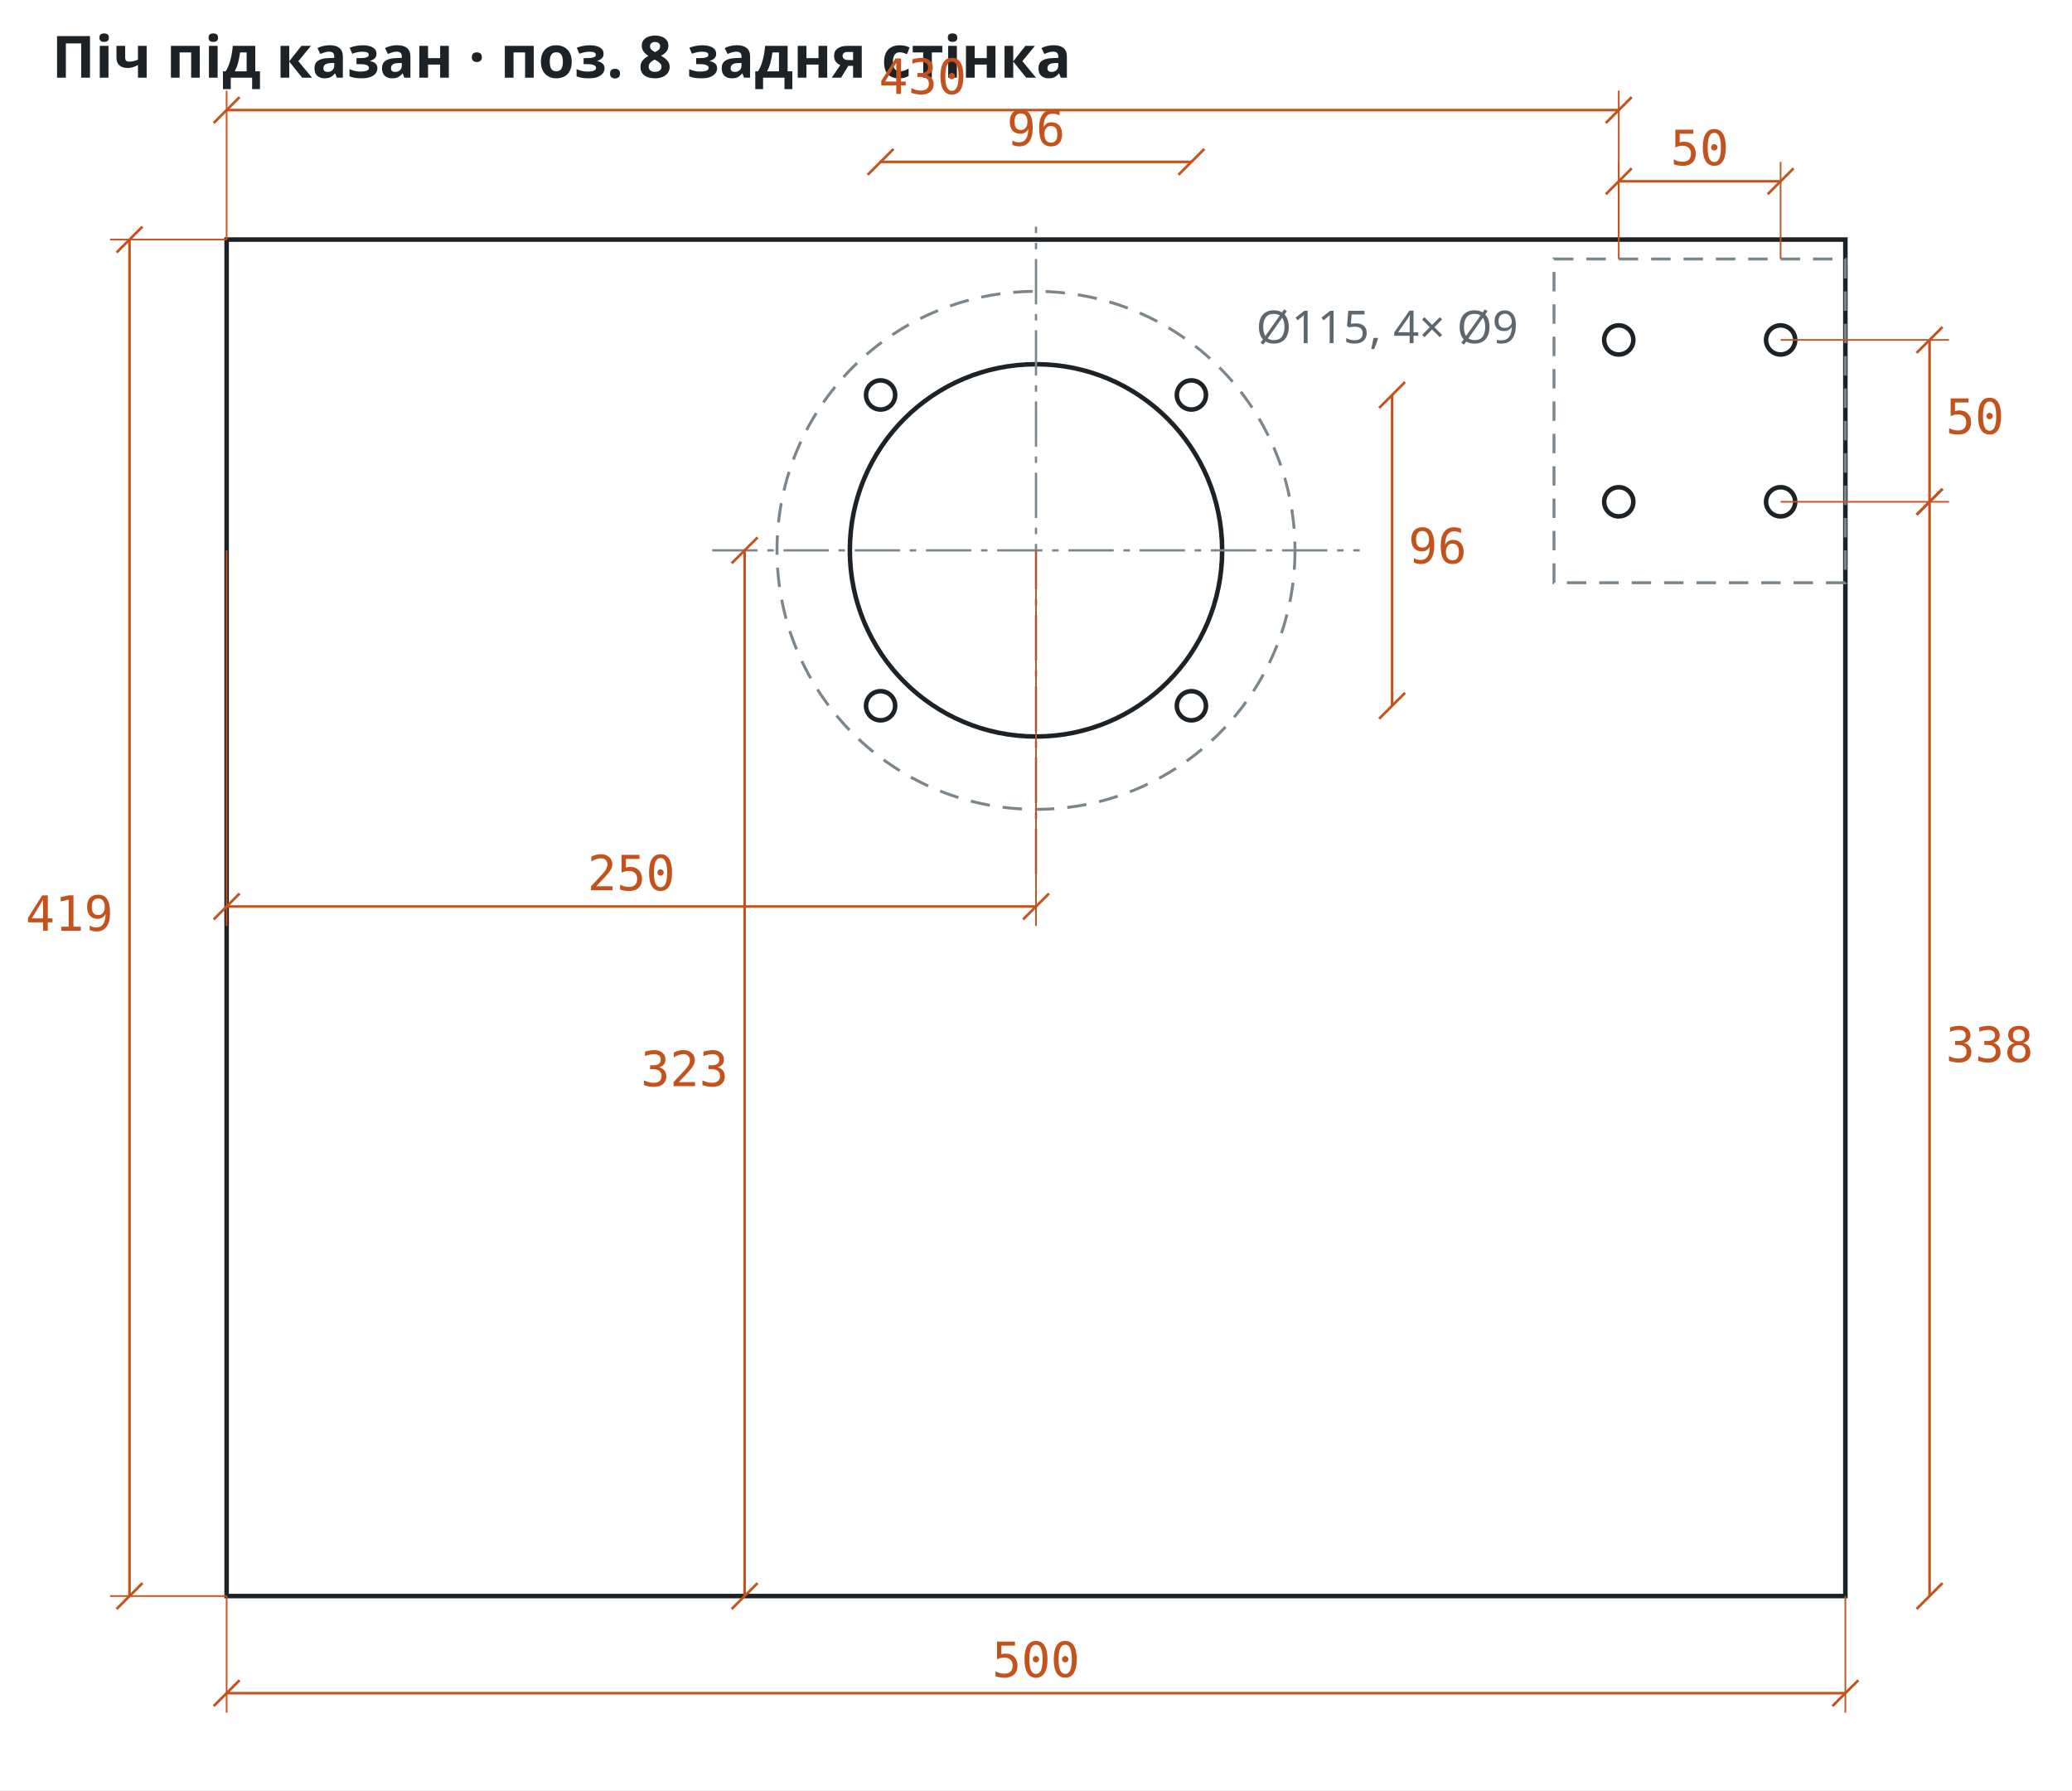
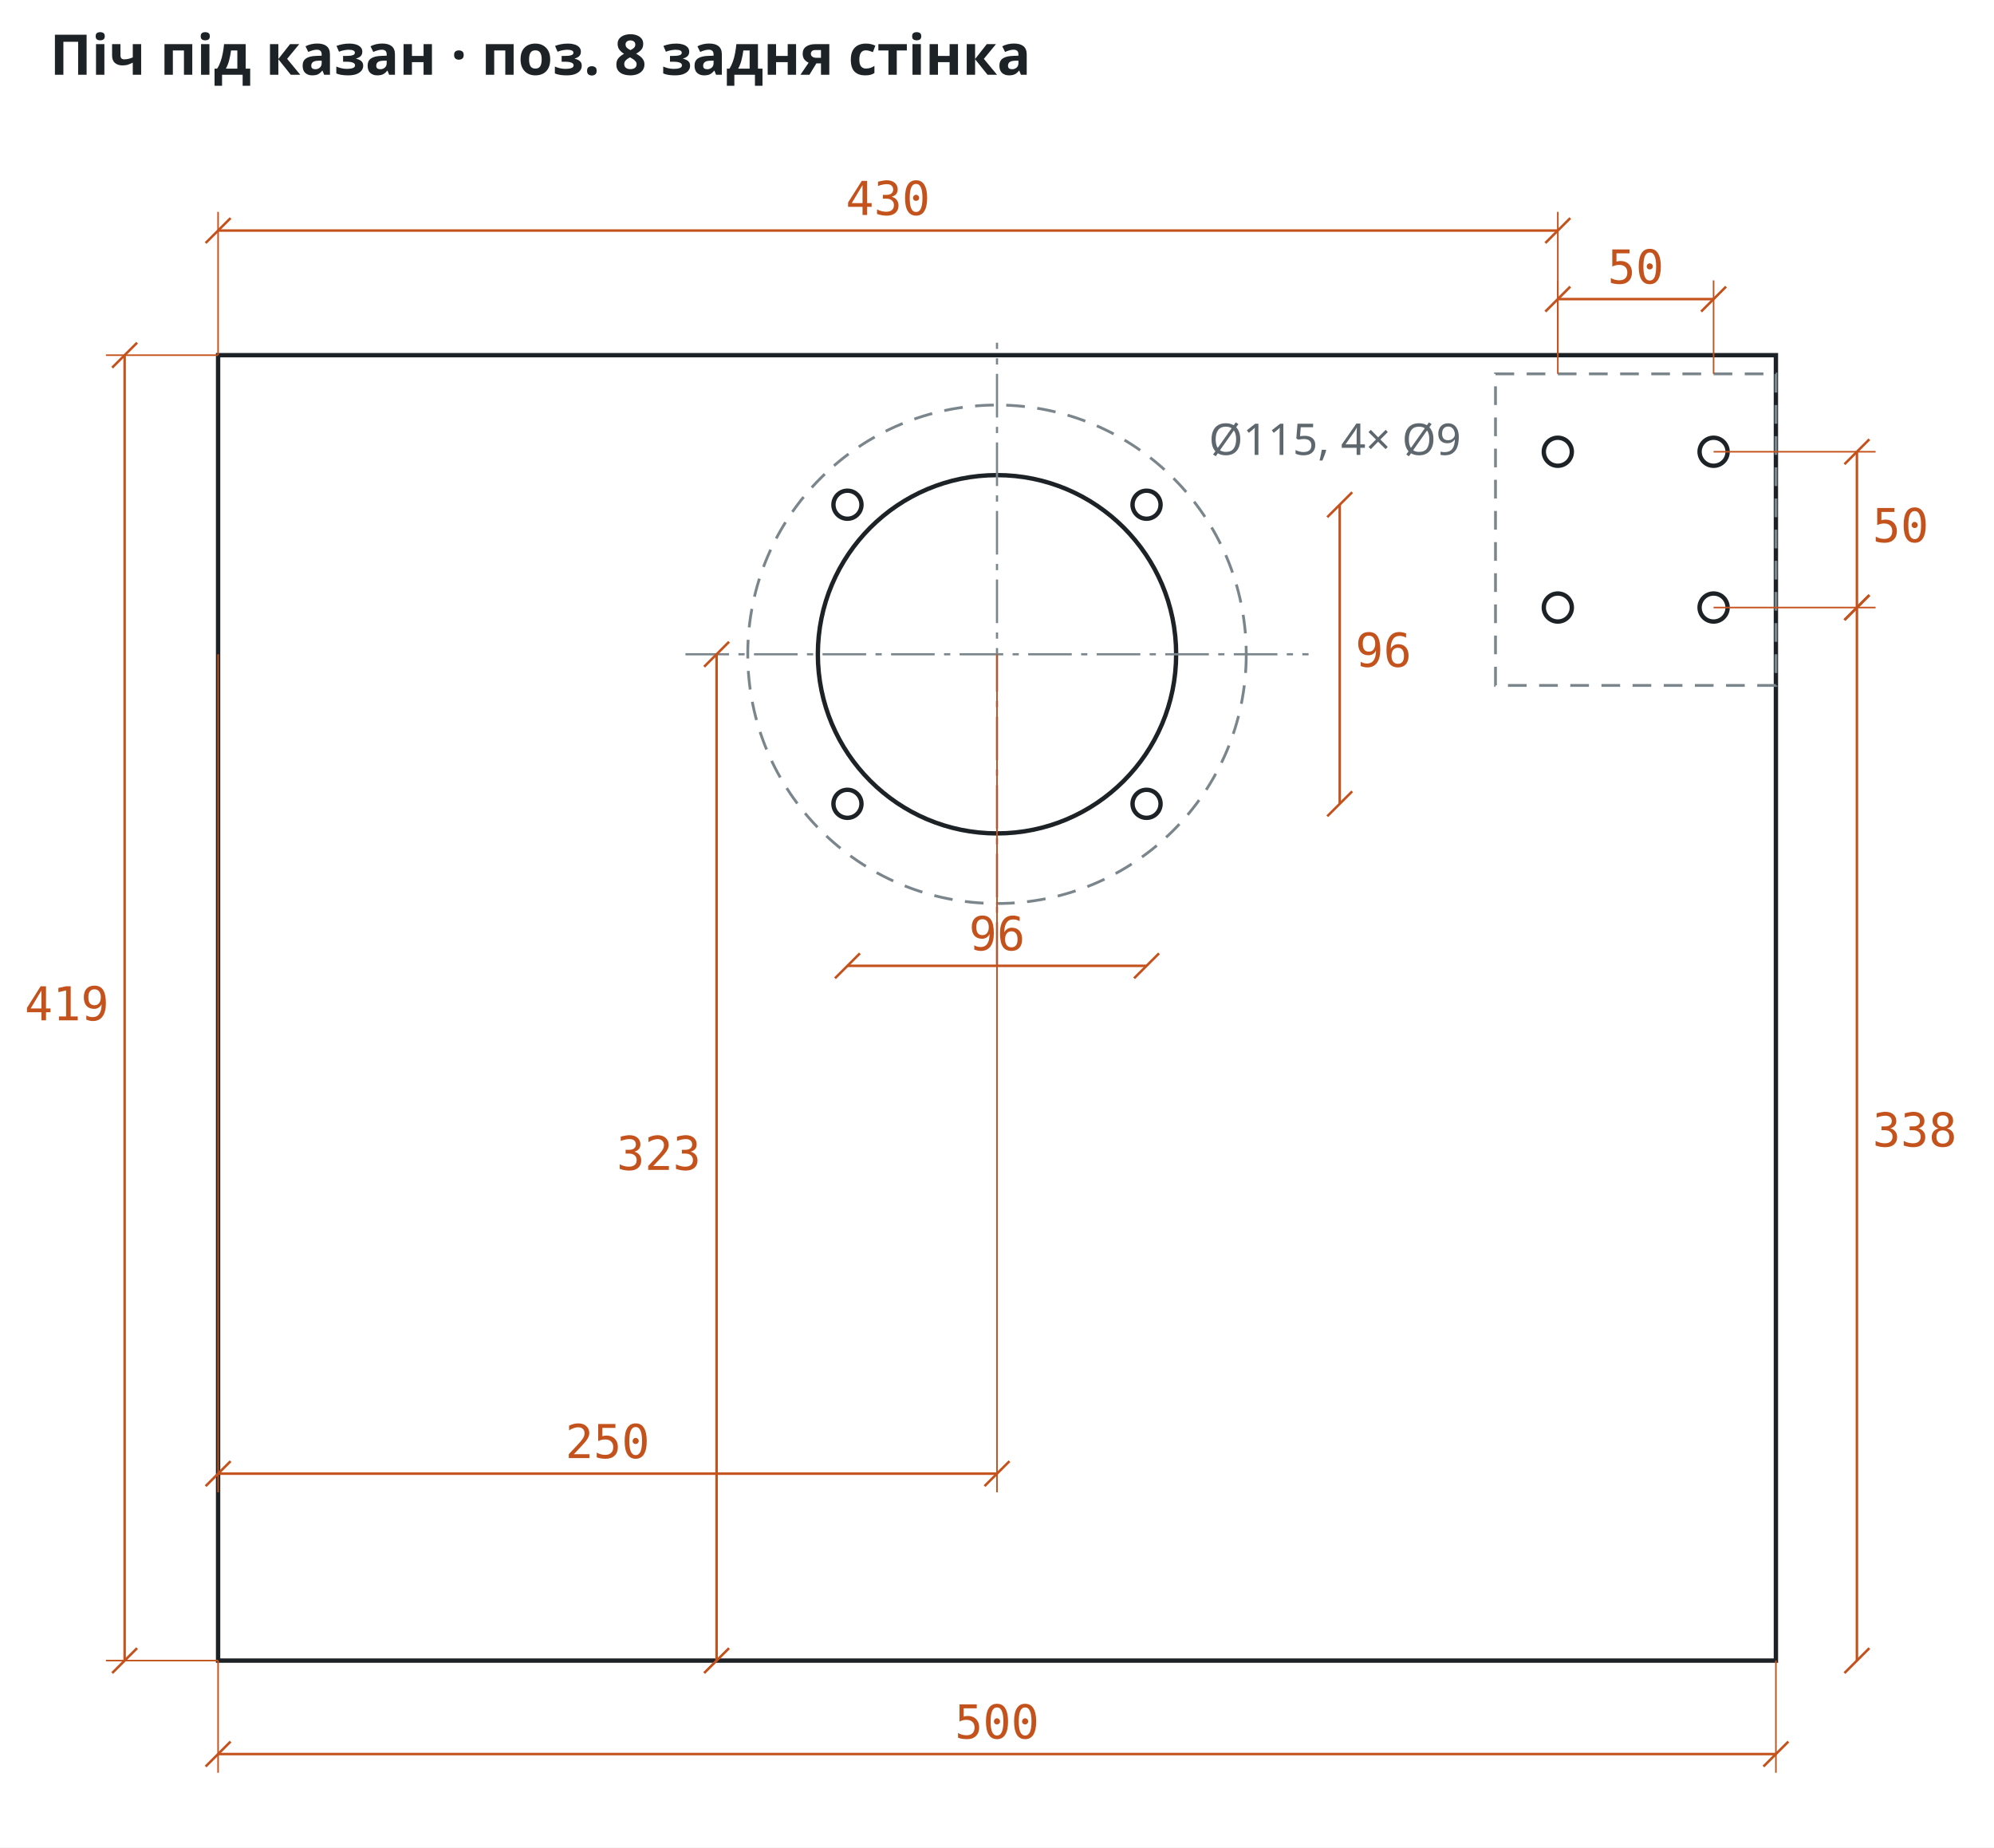
- <svg xmlns="http://www.w3.org/2000/svg" viewBox="0 0 640 553" width="640" height="553">
+ <svg xmlns="http://www.w3.org/2000/svg" viewBox="0 0 640 593" width="640" height="593">
  <style>.ol{fill:none;stroke:#1c2226;stroke-width:1.4}.thin{stroke-width:.8}.hid{fill:none;stroke:#7b868c;stroke-width:.9;stroke-dasharray:6 4}.cl{stroke:#7b868c;stroke-width:.7;stroke-dasharray:14 3 2 3}.brick{fill:#efe3d0;stroke:none}.stone{fill:#e3e1dc;stroke:#7b868c;stroke-width:.6}.fill{fill:#e8ecea;stroke:#1c2226;stroke-width:1.2}.dim{stroke:#c4521c;stroke-width:.8}.ext{stroke:#c4521c;stroke-width:.5}.lead{stroke:#5d676d;stroke-width:.7}.dt{fill:#c4521c;font:500 15px "IBM Plex Mono",Consolas,monospace}.note{fill:#5d676d;font:14px "IBM Plex Sans",Segoe UI,sans-serif}.lt{fill:#1c2226;font:13px "IBM Plex Sans",Segoe UI,sans-serif}.bub{fill:#fff;stroke:#1c2226;stroke-width:1}.bt{fill:#1c2226;font:600 13px "IBM Plex Mono",Consolas,monospace}.ttl{fill:#1c2226;font:600 18px "IBM Plex Sans",Segoe UI,sans-serif}</style>
  <rect width="100%" height="100%" fill="#ffffff" />
  <text class="ttl" x="16" y="24">Піч під казан · поз. 8 задня стінка</text>
  <g transform="translate(0 34)">
-     <rect class="ol" x="70.0" y="40.0" width="500.0" height="419.0" />
-     <circle class="ol" cx="320.0" cy="136.0" r="57.5" />
-     <circle class="hid" cx="320.0" cy="136.0" r="80" />
-     <circle class="ol" cx="272.0" cy="184.0" r="4.5" />
-     <circle class="ol" cx="272.0" cy="88.0" r="4.5" />
-     <circle class="ol" cx="368.0" cy="184.0" r="4.5" />
-     <circle class="ol" cx="368.0" cy="88.0" r="4.5" />
-     <line class="cl" x1="220.0" y1="136.0" x2="420.0" y2="136.0" />
-     <line class="cl" x1="320.0" y1="236.0" x2="320.0" y2="36.0" />
-     <rect class="hid" x="480.0" y="46.0" width="90.0" height="100.0" />
-     <circle class="ol" cx="500.0" cy="121.0" r="4.5" />
-     <circle class="ol" cx="500.0" cy="71.0" r="4.5" />
-     <circle class="ol" cx="550.0" cy="121.0" r="4.5" />
-     <circle class="ol" cx="550.0" cy="71.0" r="4.5" />
-     <line class="ext" x1="70.0" y1="459.0" x2="70.0" y2="495.0" />
-     <line class="ext" x1="570.0" y1="459.0" x2="570.0" y2="495.0" />
-     <line class="dim" x1="70.0" y1="489.0" x2="570.0" y2="489.0" />
-     <line class="dim" x1="66.0" y1="493.0" x2="74.0" y2="485.0" />
-     <line class="dim" x1="566.0" y1="493.0" x2="574.0" y2="485.0" />
-     <text class="dt" x="320.0" y="484.0" text-anchor="middle">500</text>
-     <line class="ext" x1="70.0" y1="136.0" x2="70.0" y2="252.0" />
-     <line class="ext" x1="320.0" y1="136.0" x2="320.0" y2="252.0" />
-     <line class="dim" x1="70.0" y1="246.0" x2="320.0" y2="246.0" />
-     <line class="dim" x1="66.0" y1="250.0" x2="74.0" y2="242.0" />
-     <line class="dim" x1="316.0" y1="250.0" x2="324.0" y2="242.0" />
-     <text class="dt" x="195.0" y="241.0" text-anchor="middle">250</text>
-     <line class="ext" x1="70.0" y1="459.0" x2="34.0" y2="459.0" />
-     <line class="ext" x1="70.0" y1="40.0" x2="34.0" y2="40.0" />
-     <line class="dim" x1="40.0" y1="459.0" x2="40.0" y2="40.0" />
-     <line class="dim" x1="36.0" y1="463.0" x2="44.0" y2="455.0" />
-     <line class="dim" x1="36.0" y1="44.0" x2="44.0" y2="36.0" />
-     <text class="dt" x="35.0" y="253.5" text-anchor="end">419</text>
-     <line class="dim" x1="230.0" y1="459.0" x2="230.0" y2="136.0" />
-     <line class="dim" x1="226.0" y1="463.0" x2="234.0" y2="455.0" />
-     <line class="dim" x1="226.0" y1="140.0" x2="234.0" y2="132.0" />
-     <text class="dt" x="225.0" y="301.5" text-anchor="end">323</text>
-     <line class="dim" x1="272.0" y1="16.0" x2="368.0" y2="16.0" />
-     <line class="dim" x1="268.0" y1="20.0" x2="276.0" y2="12.0" />
-     <line class="dim" x1="364.0" y1="20.0" x2="372.0" y2="12.0" />
-     <text class="dt" x="320.0" y="11.0" text-anchor="middle">96</text>
-     <line class="dim" x1="430.0" y1="184.0" x2="430.0" y2="88.0" />
-     <line class="dim" x1="426.0" y1="188.0" x2="434.0" y2="180.0" />
-     <line class="dim" x1="426.0" y1="92.0" x2="434.0" y2="84.0" />
-     <text class="dt" x="435.0" y="140.0" text-anchor="start">96</text>
-     <line class="ext" x1="500.0" y1="46.0" x2="500.0" y2="16.0" />
-     <line class="ext" x1="550.0" y1="46.0" x2="550.0" y2="16.0" />
-     <line class="dim" x1="500.0" y1="22.0" x2="550.0" y2="22.0" />
-     <line class="dim" x1="496.0" y1="26.0" x2="504.0" y2="18.0" />
-     <line class="dim" x1="546.0" y1="26.0" x2="554.0" y2="18.0" />
-     <text class="dt" x="525.0" y="17.0" text-anchor="middle">50</text>
-     <line class="ext" x1="70.0" y1="40.0" x2="70.0" y2="-6.0" />
-     <line class="ext" x1="500.0" y1="40.0" x2="500.0" y2="-6.0" />
-     <line class="dim" x1="70.0" y1="0.0" x2="500.0" y2="0.0" />
-     <line class="dim" x1="66.0" y1="4.0" x2="74.0" y2="-4.0" />
-     <line class="dim" x1="496.0" y1="4.0" x2="504.0" y2="-4.0" />
-     <text class="dt" x="285.0" y="-5.0" text-anchor="middle">430</text>
-     <line class="ext" x1="550.0" y1="121.0" x2="602.0" y2="121.0" />
-     <line class="ext" x1="550.0" y1="71.0" x2="602.0" y2="71.0" />
-     <line class="dim" x1="596.0" y1="121.0" x2="596.0" y2="71.0" />
-     <line class="dim" x1="592.0" y1="125.0" x2="600.0" y2="117.0" />
-     <line class="dim" x1="592.0" y1="75.0" x2="600.0" y2="67.0" />
-     <text class="dt" x="601.0" y="100.0" text-anchor="start">50</text>
-     <line class="dim" x1="596.0" y1="459.0" x2="596.0" y2="121.0" />
-     <line class="dim" x1="592.0" y1="463.0" x2="600.0" y2="455.0" />
-     <line class="dim" x1="592.0" y1="125.0" x2="600.0" y2="117.0" />
-     <text class="dt" x="601.0" y="294.0" text-anchor="start">338</text>
-     <text class="note" x="388.0" y="72.0" text-anchor="start">Ø115, 4× Ø9</text>
+     <rect class="ol" x="70.0" y="80.0" width="500.0" height="419.0" />
+     <circle class="ol" cx="320.0" cy="176.0" r="57.5" />
+     <circle class="hid" cx="320.0" cy="176.0" r="80" />
+     <circle class="ol" cx="272.0" cy="224.0" r="4.5" />
+     <circle class="ol" cx="272.0" cy="128.0" r="4.5" />
+     <circle class="ol" cx="368.0" cy="224.0" r="4.5" />
+     <circle class="ol" cx="368.0" cy="128.0" r="4.5" />
+     <line class="cl" x1="220.0" y1="176.0" x2="420.0" y2="176.0" />
+     <line class="cl" x1="320.0" y1="276.0" x2="320.0" y2="76.0" />
+     <rect class="hid" x="480.0" y="86.0" width="90.0" height="100.0" />
+     <circle class="ol" cx="500.0" cy="161.0" r="4.5" />
+     <circle class="ol" cx="500.0" cy="111.0" r="4.5" />
+     <circle class="ol" cx="550.0" cy="161.0" r="4.5" />
+     <circle class="ol" cx="550.0" cy="111.0" r="4.5" />
+     <line class="ext" x1="70.0" y1="499.0" x2="70.0" y2="535.0" />
+     <line class="ext" x1="570.0" y1="499.0" x2="570.0" y2="535.0" />
+     <line class="dim" x1="70.0" y1="529.0" x2="570.0" y2="529.0" />
+     <line class="dim" x1="66.0" y1="533.0" x2="74.0" y2="525.0" />
+     <line class="dim" x1="566.0" y1="533.0" x2="574.0" y2="525.0" />
+     <text class="dt" x="320.0" y="524.0" text-anchor="middle">500</text>
+     <line class="ext" x1="70.0" y1="176.0" x2="70.0" y2="445.0" />
+     <line class="ext" x1="320.0" y1="176.0" x2="320.0" y2="445.0" />
+     <line class="dim" x1="70.0" y1="439.0" x2="320.0" y2="439.0" />
+     <line class="dim" x1="66.0" y1="443.0" x2="74.0" y2="435.0" />
+     <line class="dim" x1="316.0" y1="443.0" x2="324.0" y2="435.0" />
+     <text class="dt" x="195.0" y="434.0" text-anchor="middle">250</text>
+     <line class="ext" x1="70.0" y1="499.0" x2="34.0" y2="499.0" />
+     <line class="ext" x1="70.0" y1="80.0" x2="34.0" y2="80.0" />
+     <line class="dim" x1="40.0" y1="499.0" x2="40.0" y2="80.0" />
+     <line class="dim" x1="36.0" y1="503.0" x2="44.0" y2="495.0" />
+     <line class="dim" x1="36.0" y1="84.0" x2="44.0" y2="76.0" />
+     <text class="dt" x="35.0" y="293.5" text-anchor="end">419</text>
+     <line class="dim" x1="230.0" y1="499.0" x2="230.0" y2="176.0" />
+     <line class="dim" x1="226.0" y1="503.0" x2="234.0" y2="495.0" />
+     <line class="dim" x1="226.0" y1="180.0" x2="234.0" y2="172.0" />
+     <text class="dt" x="225.0" y="341.5" text-anchor="end">323</text>
+     <line class="dim" x1="272.0" y1="276.0" x2="368.0" y2="276.0" />
+     <line class="dim" x1="268.0" y1="280.0" x2="276.0" y2="272.0" />
+     <line class="dim" x1="364.0" y1="280.0" x2="372.0" y2="272.0" />
+     <text class="dt" x="320.0" y="271.0" text-anchor="middle">96</text>
+     <line class="dim" x1="430.0" y1="224.0" x2="430.0" y2="128.0" />
+     <line class="dim" x1="426.0" y1="228.0" x2="434.0" y2="220.0" />
+     <line class="dim" x1="426.0" y1="132.0" x2="434.0" y2="124.0" />
+     <text class="dt" x="435.0" y="180.0" text-anchor="start">96</text>
+     <line class="ext" x1="500.0" y1="86.0" x2="500.0" y2="56.0" />
+     <line class="ext" x1="550.0" y1="86.0" x2="550.0" y2="56.0" />
+     <line class="dim" x1="500.0" y1="62.0" x2="550.0" y2="62.0" />
+     <line class="dim" x1="496.0" y1="66.0" x2="504.0" y2="58.0" />
+     <line class="dim" x1="546.0" y1="66.0" x2="554.0" y2="58.0" />
+     <text class="dt" x="525.0" y="57.0" text-anchor="middle">50</text>
+     <line class="ext" x1="70.0" y1="80.0" x2="70.0" y2="34.0" />
+     <line class="ext" x1="500.0" y1="80.0" x2="500.0" y2="34.0" />
+     <line class="dim" x1="70.0" y1="40.0" x2="500.0" y2="40.0" />
+     <line class="dim" x1="66.0" y1="44.0" x2="74.0" y2="36.0" />
+     <line class="dim" x1="496.0" y1="44.0" x2="504.0" y2="36.0" />
+     <text class="dt" x="285.0" y="35.0" text-anchor="middle">430</text>
+     <line class="ext" x1="550.0" y1="161.0" x2="602.0" y2="161.0" />
+     <line class="ext" x1="550.0" y1="111.0" x2="602.0" y2="111.0" />
+     <line class="dim" x1="596.0" y1="161.0" x2="596.0" y2="111.0" />
+     <line class="dim" x1="592.0" y1="165.0" x2="600.0" y2="157.0" />
+     <line class="dim" x1="592.0" y1="115.0" x2="600.0" y2="107.0" />
+     <text class="dt" x="601.0" y="140.0" text-anchor="start">50</text>
+     <line class="dim" x1="596.0" y1="499.0" x2="596.0" y2="161.0" />
+     <line class="dim" x1="592.0" y1="503.0" x2="600.0" y2="495.0" />
+     <line class="dim" x1="592.0" y1="165.0" x2="600.0" y2="157.0" />
+     <text class="dt" x="601.0" y="334.0" text-anchor="start">338</text>
+     <text class="note" x="388.0" y="112.0" text-anchor="start">Ø115, 4× Ø9</text>
  </g>
</svg>
